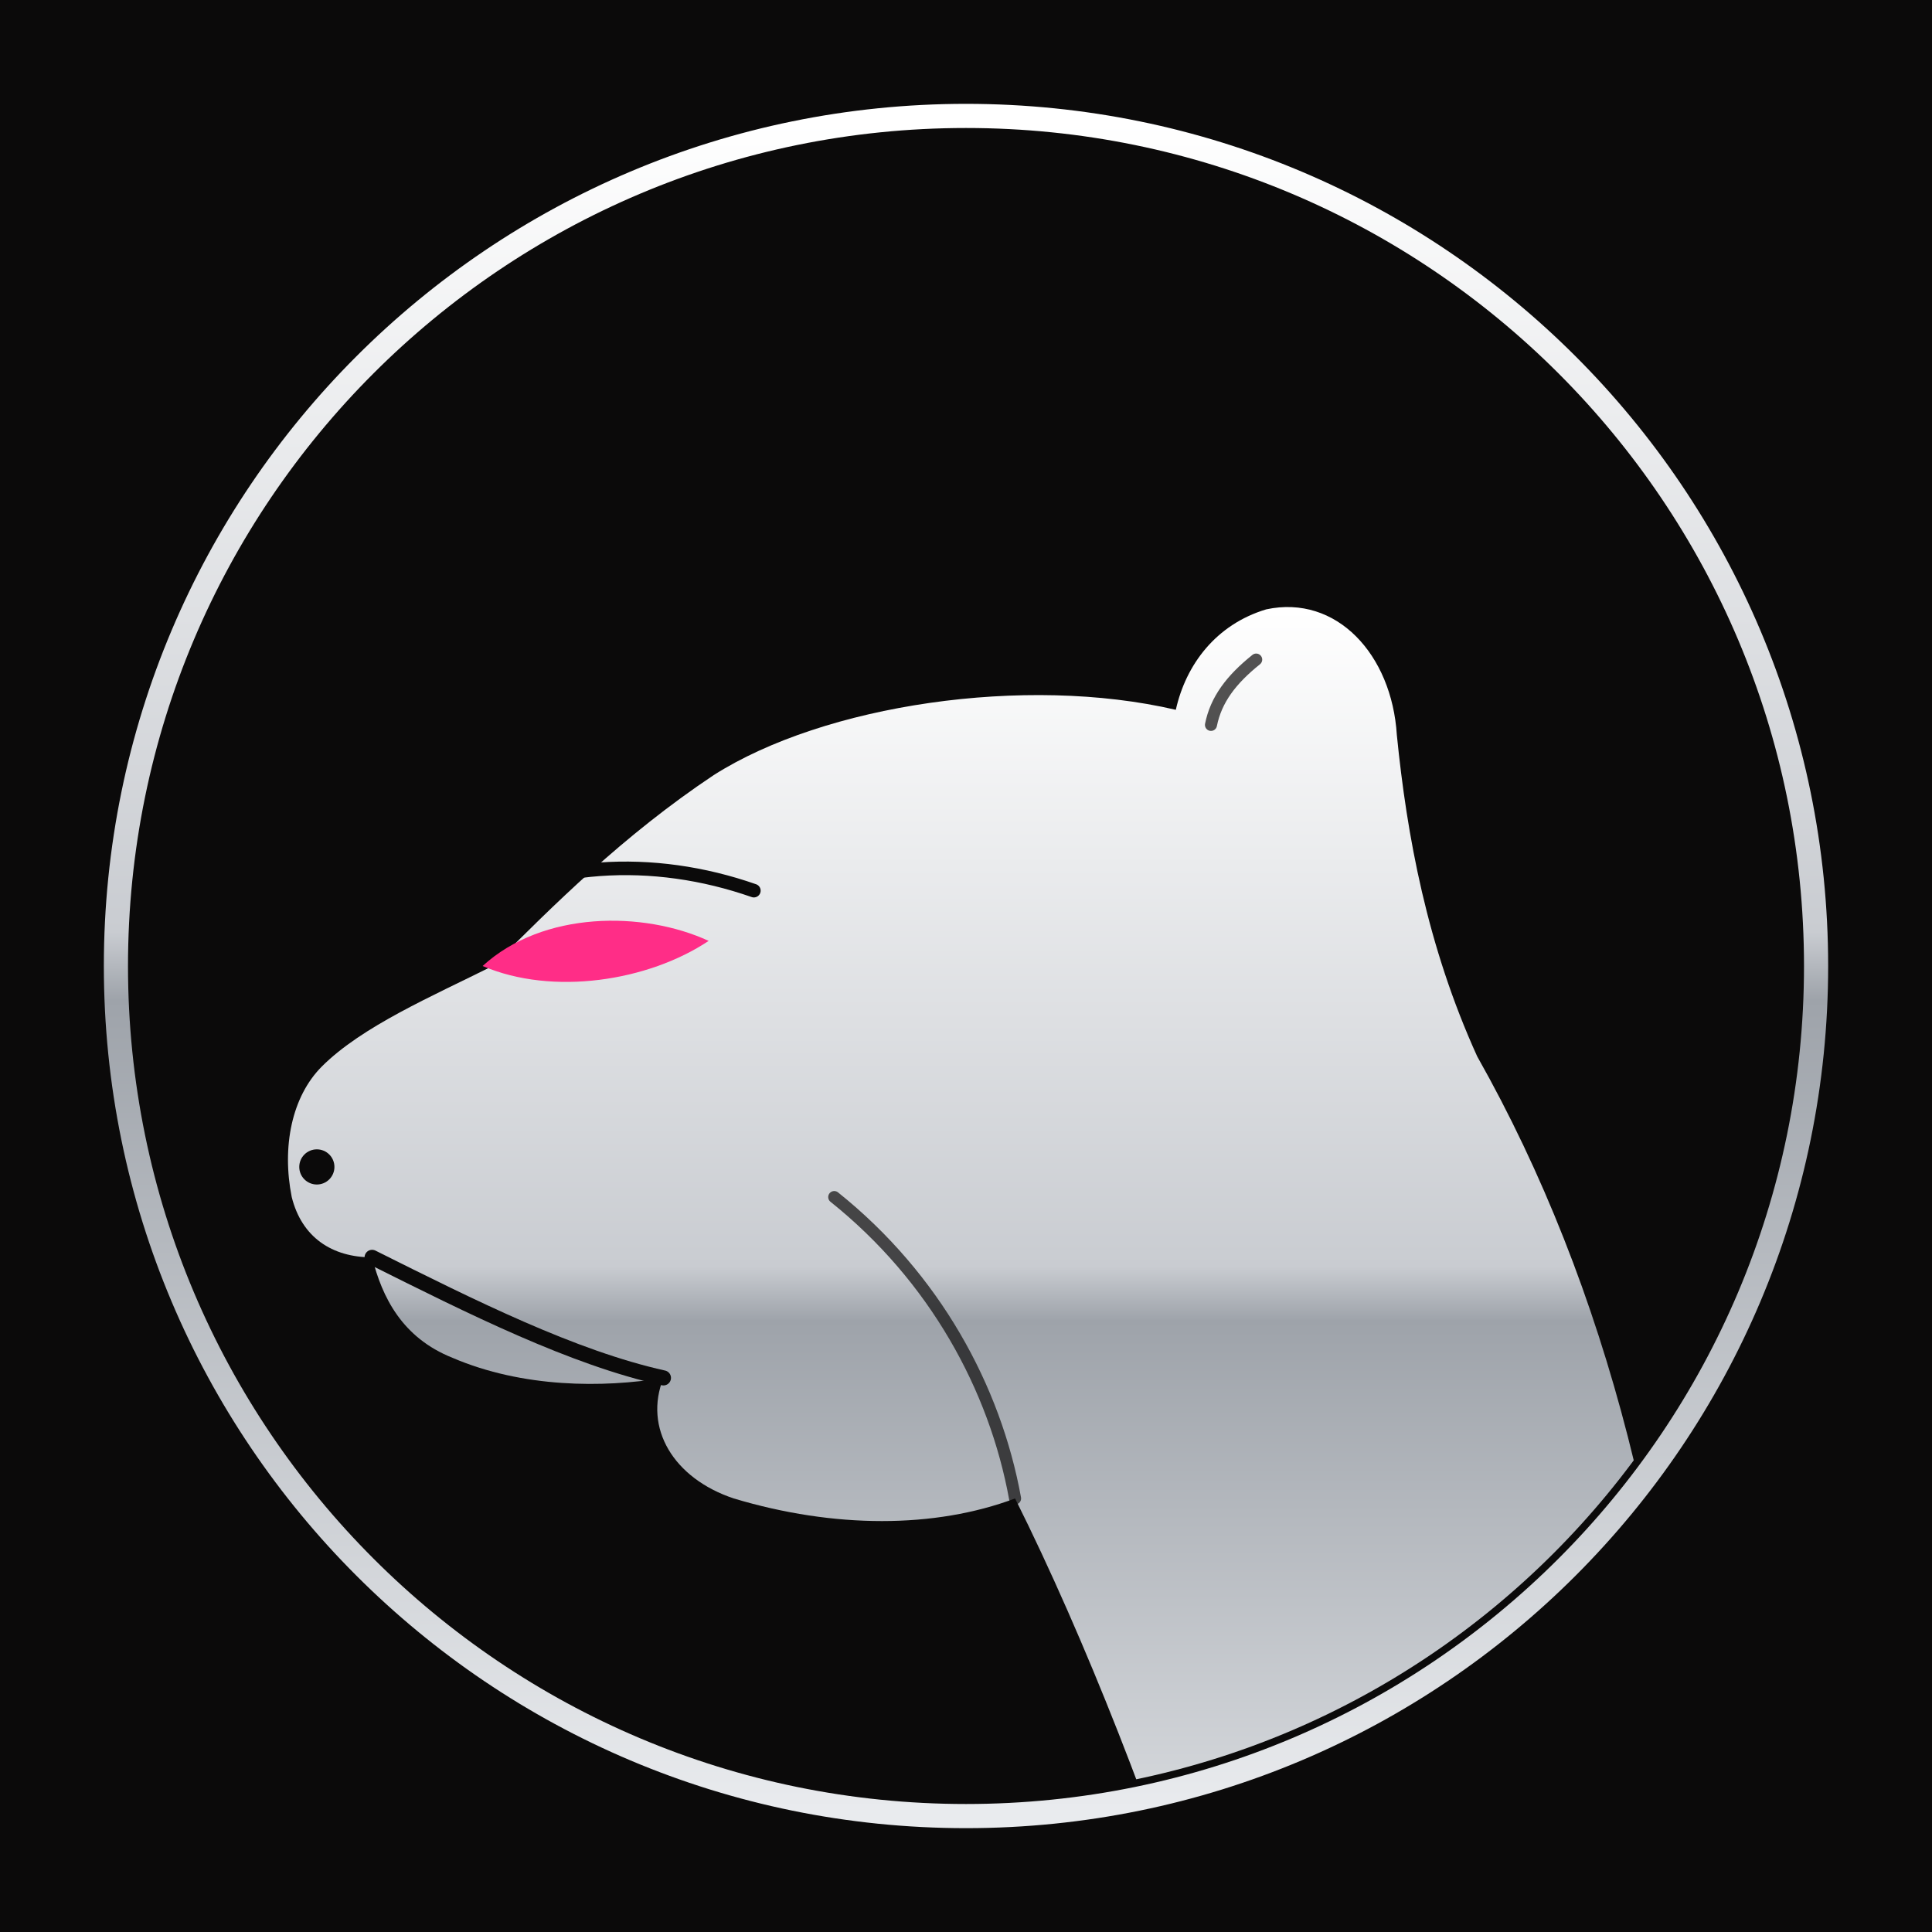
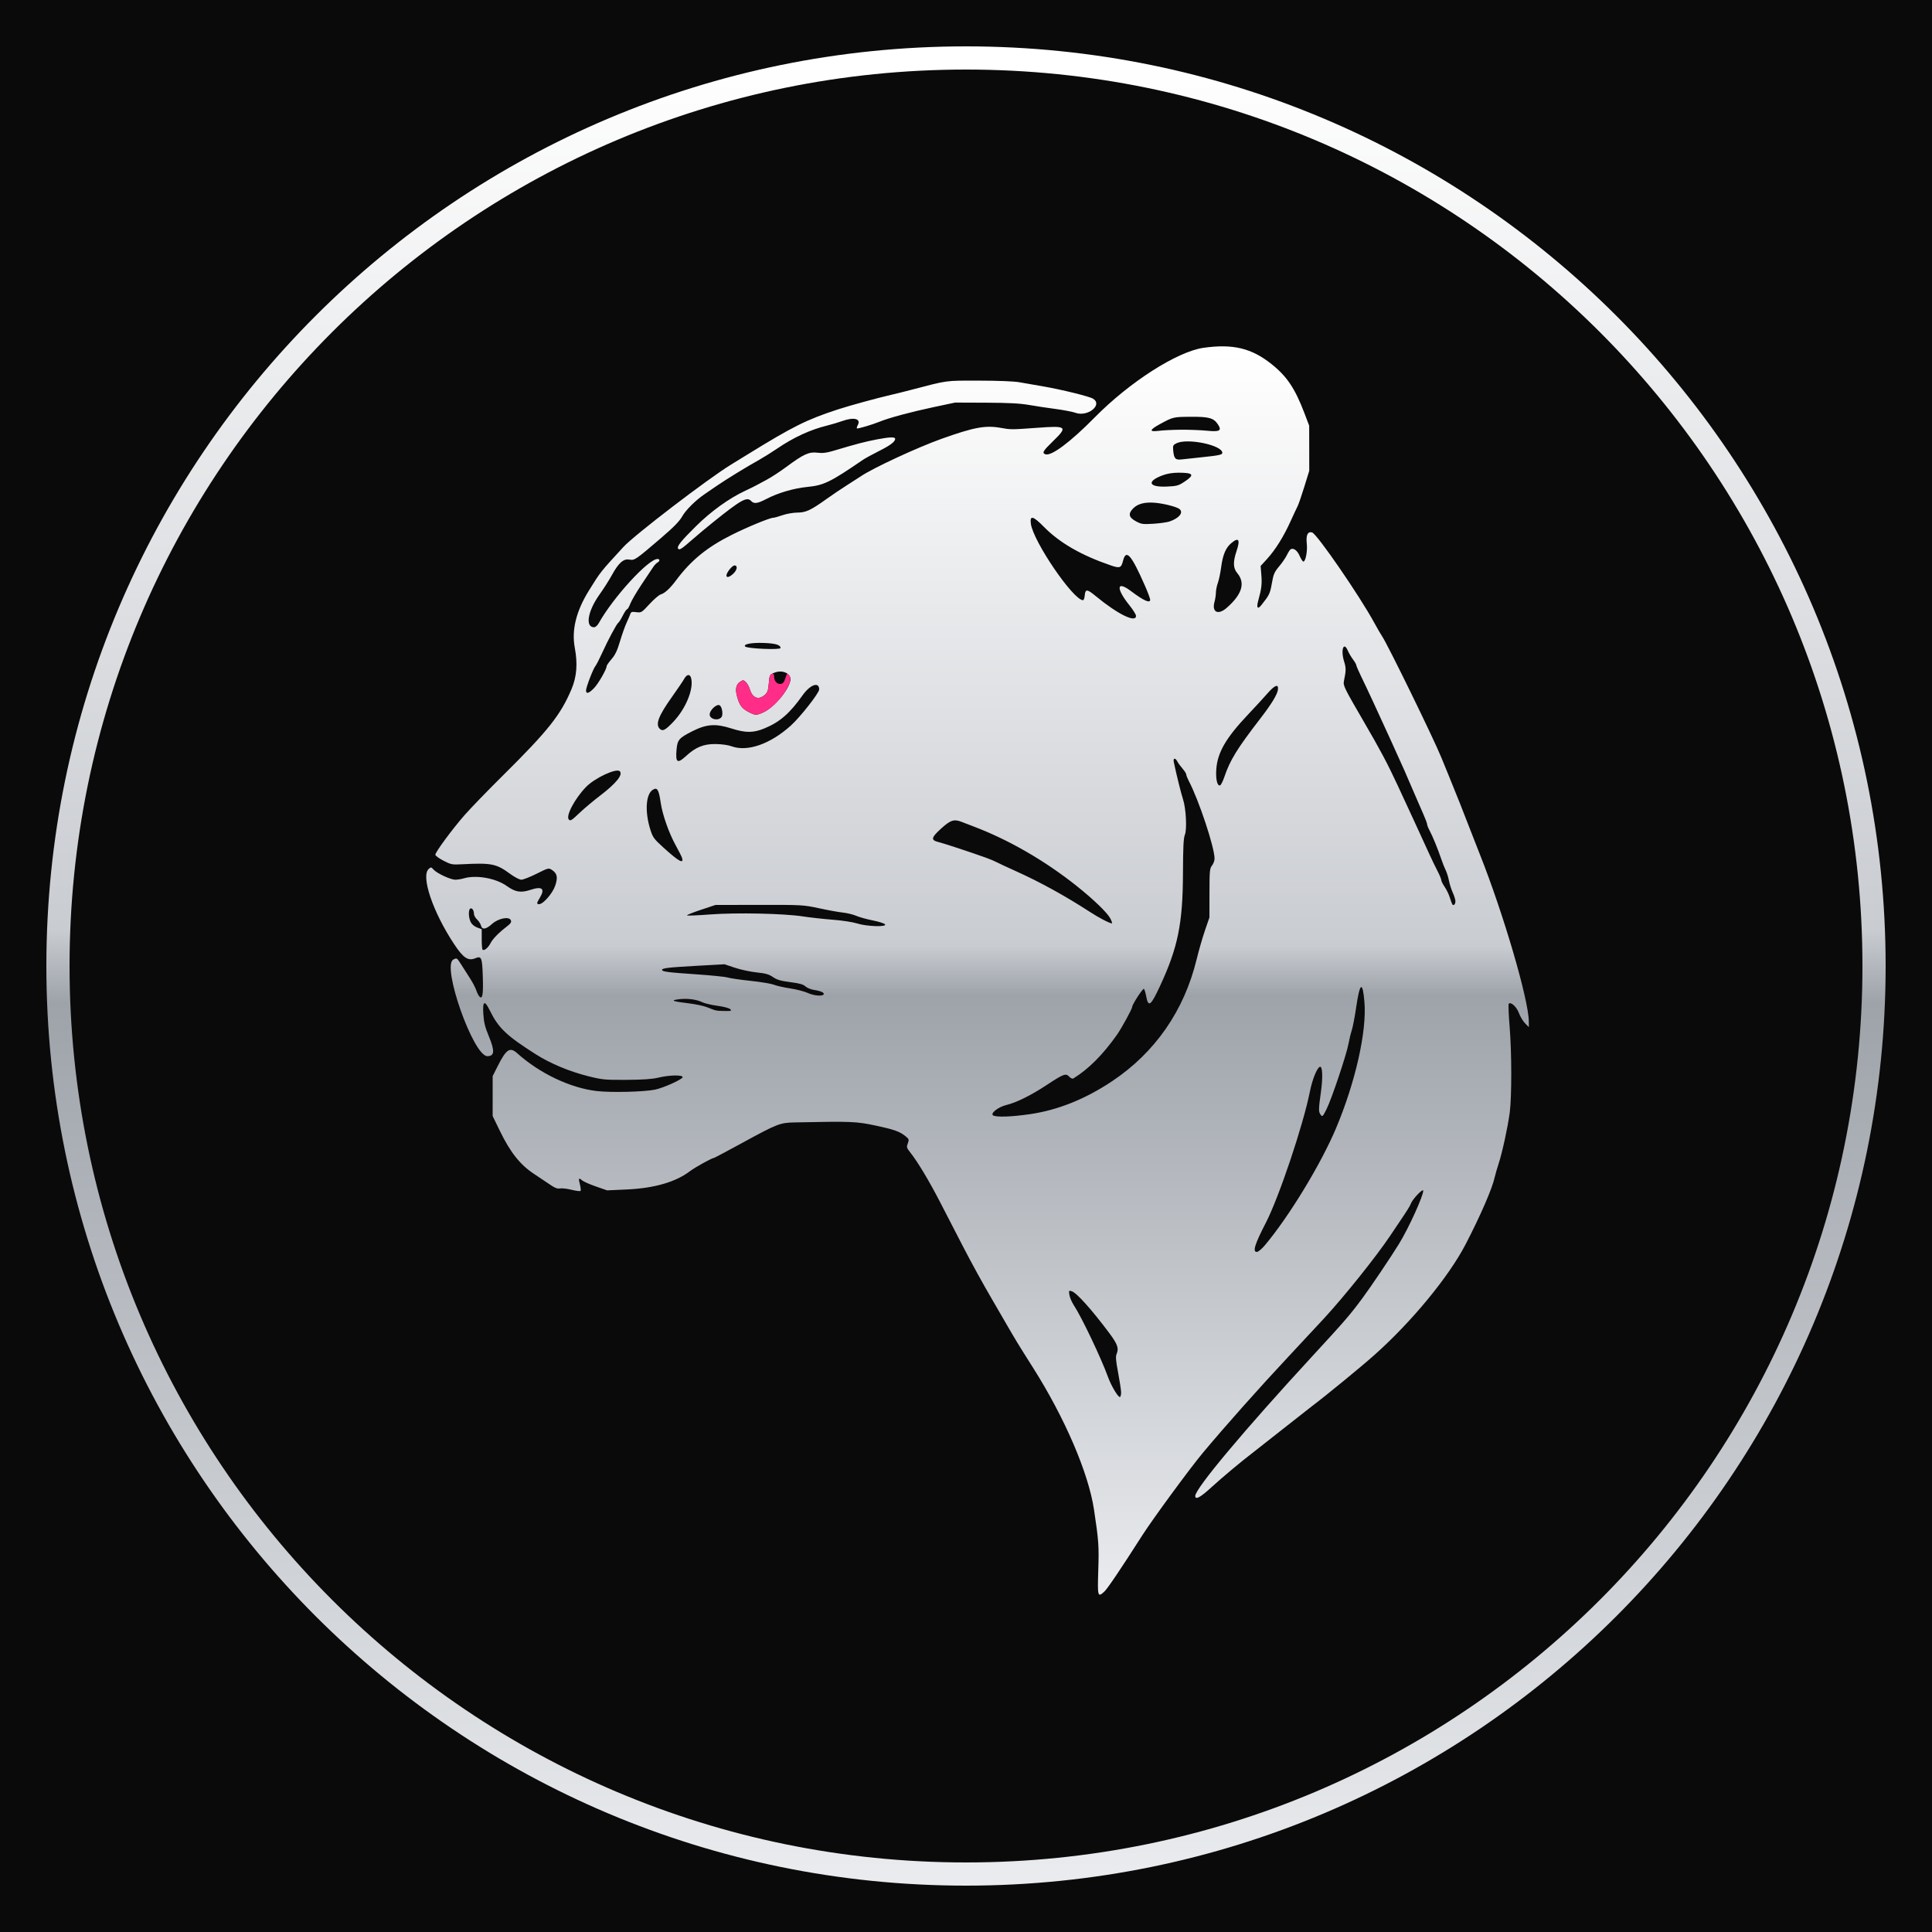
- <svg xmlns="http://www.w3.org/2000/svg" viewBox="0 0 400 400">
+ <svg xmlns="http://www.w3.org/2000/svg" viewBox="0 0 1200 1200">
  <defs>
    <linearGradient id="brass" x1="0" y1="0" x2="0" y2="1">
      <stop offset="0" stop-color="#EBD39A" />
      <stop offset=".45" stop-color="#C39A4E" />
      <stop offset=".55" stop-color="#A9823A" />
      <stop offset="1" stop-color="#E2C27E" />
    </linearGradient>
    <linearGradient id="steel" x1="0" y1="0" x2="0" y2="1">
      <stop offset="0" stop-color="#FFFFFF" />
      <stop offset=".48" stop-color="#C9CCD1" />
      <stop offset=".52" stop-color="#9EA3AA" />
      <stop offset="1" stop-color="#E9EBEE" />
    </linearGradient>
-     <clipPath id="c">
-       <circle cx="200" cy="200" r="172" />
-     </clipPath>
  </defs>
-   <rect width="400" height="400" fill="#0B0A0A" />
-   <circle cx="200" cy="200" r="176" fill="none" stroke="url(#steel)" stroke-width="5" />
-   <g clip-path="url(#c)">
-     <g transform="translate(-2,44) scale(1.04)">
-       <path d="M338 330 C336 270,322 214,296 168 C286 146,282 124,280 104 C279 88,268 76,254 79 C244 82,238 90,236 99 C206 92,166 98,144 112 C126 124,112 138,100 150 C88 156,74 162,66 170 C60 176,58 186,60 196 C62 204,68 208,76 208 C78 216,82 224,92 228 C106 234,122 234,134 232 C130 242,136 252,148 256 C168 262,188 262,204 256 C218 284,232 320,242 352 Z" fill="url(#steel)" />
-       <path d="M98 150 C110 139,130 139,143 145 C131 153,112 156,98 150 Z" fill="#FF2D87" />
-       <path d="M76 208 C96 218,116 228,134 232" fill="none" stroke="#0B0A0A" stroke-width="3" stroke-linecap="round" />
-       <path d="M168 196 C188 212,200 234,204 256" fill="none" stroke="#0B0A0A" stroke-width="2.4" stroke-linecap="round" opacity=".7" />
-       <path d="M252 89 C247 93,244 97,243 102" fill="none" stroke="#0B0A0A" stroke-width="2.4" stroke-linecap="round" opacity=".7" />
-       <path d="M92 140 C110 129,132 128,152 135" fill="none" stroke="#0B0A0A" stroke-width="2.7" stroke-linecap="round" />
-       <circle cx="65" cy="190" r="3.5" fill="#0B0A0A" />
-     </g>
+   <rect width="1200" height="1200" fill="#0B0A0A" />
+   <circle cx="600.0" cy="600.0" r="564.0" fill="none" stroke="url(#steel)" stroke-width="14.4" />
+   <g transform="translate(132.0,120.0) scale(0.8)">
+     <path d="M687.70 1069.07C688.31 1050.24 688.01 1046.11 684.37 1022.00C680.07 993.56 661.78 950.98 637.12 912.00C625.00 892.85 623.97 891.16 615.49 876.50C612.31 871.00 608.13 863.80 606.21 860.50C597.72 845.95 589.71 831.39 582.27 817.00C577.87 808.48 570.17 793.56 565.16 783.85C556.31 766.68 547.54 752.07 541.56 744.53C538.89 741.15 538.73 740.55 539.81 737.70C540.90 734.81 540.78 734.39 538.24 732.32C533.56 728.49 529.58 727.06 514.80 723.89C499.75 720.68 496.05 720.53 452.50 721.43C440.39 721.68 438.91 722.25 410.20 737.92C399.04 744.01 389.64 749.00 389.32 749.00C387.85 749.00 374.62 756.30 370.78 759.24C359.73 767.67 343.16 772.50 321.92 773.48L306.34 774.19L297.52 771.12C292.68 769.43 287.87 767.29 286.85 766.36C284.30 764.06 283.96 764.80 285.27 769.73C285.89 772.04 286.09 774.24 285.72 774.62C285.34 774.99 282.21 774.60 278.74 773.74C275.28 772.89 271.25 772.42 269.79 772.70C267.89 773.06 265.87 772.35 262.81 770.24C260.44 768.61 254.55 764.67 249.72 761.49C238.82 754.32 231.25 744.79 223.09 728.00L217.50 716.50L217.50 701.00L217.50 685.50L221.28 677.98C228.02 664.56 230.88 662.64 236.53 667.71C253.93 683.35 277.75 694.69 298.19 697.07C309.31 698.37 334.78 697.77 343.50 696.00C350.09 694.67 365.00 687.94 365.00 686.29C365.00 684.43 354.70 684.62 346.31 686.64C341.42 687.82 334.42 688.31 321.50 688.39C304.83 688.49 302.65 688.29 292.00 685.64C277.23 681.96 262.35 675.76 251.00 668.55C228.16 654.05 221.98 648.15 215.25 634.45C211.21 626.20 209.60 627.11 210.25 637.25C210.65 643.65 211.58 647.45 214.39 654.19C219.27 665.93 219.01 670.00 213.38 670.00C202.49 670.00 177.77 599.94 186.93 595.04C189.72 593.54 189.66 593.51 193.32 599.25C195.16 602.14 198.25 606.98 200.18 610.00C202.11 613.02 204.23 617.15 204.89 619.17C205.56 621.19 206.74 623.37 207.51 624.01C209.71 625.83 210.30 621.62 209.82 607.46C209.36 593.47 208.75 592.03 204.13 593.95C198.45 596.30 194.79 593.88 187.59 583.03C171.08 558.14 161.64 530.25 167.84 524.65C169.56 523.09 169.80 523.12 171.59 525.13C174.19 528.06 184.81 533.00 188.51 533.00C190.16 533.00 193.09 532.54 195.01 531.97C204.74 529.10 219.96 531.80 228.50 537.91C235.14 542.65 239.41 543.35 246.79 540.90C256.02 537.83 258.44 539.95 254.00 547.23C251.60 551.17 251.52 552.00 253.56 552.00C256.70 552.00 263.94 543.73 266.00 537.80C268.28 531.23 267.66 528.13 263.50 525.41C260.98 523.76 260.71 523.82 251.63 528.36C246.52 530.91 241.19 533.00 239.78 533.00C238.31 533.00 234.55 531.03 230.94 528.38C220.32 520.56 216.50 519.81 193.50 521.03C186.02 521.42 185.09 521.24 179.25 518.21C175.81 516.43 173.00 514.36 173.00 513.60C173.00 511.59 186.02 493.92 195.56 483.00C200.12 477.77 213.61 463.82 225.55 452.00C260.60 417.27 270.29 405.06 278.74 385.00C282.80 375.36 283.59 365.28 281.27 352.98C278.67 339.23 282.30 324.50 292.23 308.50C301.35 293.81 300.91 294.37 319.04 274.64C327.60 265.33 384.72 221.63 402.67 210.66C405.51 208.92 411.36 205.33 415.67 202.67C450.74 181.05 461.18 175.84 485.50 167.88C494.50 164.93 516.65 158.87 527.00 156.52C530.02 155.84 536.77 154.16 542.00 152.79C571.51 145.07 568.40 145.50 595.00 145.52C609.93 145.54 622.23 146.03 626.50 146.79C630.35 147.47 638.47 148.88 644.54 149.92C659.30 152.46 680.96 157.81 683.75 159.60C691.28 164.44 679.47 173.84 670.04 170.52C667.67 169.68 660.69 168.33 654.53 167.52C648.37 166.72 639.09 165.31 633.91 164.40C627.04 163.19 618.03 162.72 600.50 162.65L576.50 162.56L559.00 166.28C541.95 169.91 525.07 174.47 518.00 177.37C512.39 179.67 500.78 183.11 500.29 182.62C500.04 182.37 500.36 181.20 500.99 180.02C503.64 175.06 498.01 173.62 488.84 176.92C485.90 177.97 480.80 179.50 477.50 180.31C464.03 183.63 451.23 189.52 438.13 198.44C433.93 201.29 427.80 205.13 424.50 206.97C414.45 212.57 398.91 222.11 391.13 227.44C387.08 230.23 382.81 233.16 381.63 233.96C375.00 238.51 367.43 246.04 364.77 250.75C362.52 254.73 358.19 259.18 348.11 267.82C328.47 284.66 327.66 285.21 323.68 284.47C319.11 283.61 315.30 286.97 310.11 296.42C307.88 300.47 303.58 307.25 300.54 311.48C291.28 324.40 289.15 337.00 296.25 337.00C297.27 337.00 298.85 335.63 299.80 333.94C310.91 313.97 338.32 284.00 345.48 284.00C347.46 284.00 347.43 285.66 345.44 286.77C344.59 287.25 343.13 288.78 342.19 290.18C341.26 291.57 337.24 297.59 333.25 303.56C329.27 309.53 325.27 316.34 324.37 318.71C323.47 321.07 322.35 323.00 321.88 323.00C321.41 323.00 319.91 325.22 318.54 327.93C317.16 330.64 315.62 333.12 315.11 333.43C313.83 334.22 307.16 346.67 302.47 357.00C300.35 361.68 298.01 366.23 297.27 367.12C295.50 369.25 290.00 383.59 290.00 386.06C290.00 389.03 292.22 388.38 296.21 384.25C299.59 380.75 306.00 369.58 306.00 367.19C306.00 366.60 307.70 364.15 309.78 361.75C312.64 358.45 314.25 355.06 316.36 347.94C317.90 342.75 320.20 336.25 321.47 333.50C322.74 330.75 324.06 327.65 324.41 326.62C324.93 325.07 325.73 324.83 329.02 325.28C332.90 325.80 333.19 325.62 339.26 319.02C342.69 315.29 346.62 311.91 348.00 311.51C351.20 310.57 355.22 306.85 360.06 300.36C371.51 285.02 384.03 274.81 403.07 265.29C415.38 259.13 432.69 252.00 435.32 252.00C436.07 252.00 439.30 251.10 442.50 250.00C445.70 248.90 450.83 247.99 453.91 247.98C460.67 247.95 464.36 246.25 476.50 237.56C481.45 234.02 488.88 229.02 493.00 226.44C497.12 223.86 501.70 220.92 503.17 219.91C512.18 213.67 546.98 197.49 566.00 190.70C591.19 181.70 600.08 180.06 612.00 182.20C619.82 183.60 620.31 183.60 640.41 182.13C663.40 180.44 664.25 181.18 652.50 192.60C644.76 200.12 643.87 201.63 646.60 202.68C651.12 204.41 665.95 193.34 685.02 174.00C712.13 146.50 749.08 122.89 769.50 120.02C792.25 116.83 806.71 120.30 822.24 132.70C834.18 142.22 840.45 151.58 847.75 170.77L851.45 180.50L851.48 198.00L851.50 215.50L847.64 228.00C845.51 234.88 843.19 241.62 842.47 243.00C841.76 244.38 839.23 249.78 836.86 255.00C831.48 266.84 825.20 276.87 818.73 283.97L813.74 289.44L814.31 296.47C814.88 303.49 814.41 307.33 811.92 316.22C810.33 321.92 811.39 323.48 814.34 319.78C820.55 311.95 821.06 310.90 822.45 302.97C823.70 295.81 824.41 294.15 828.07 289.80C830.38 287.06 833.10 283.09 834.13 280.98C835.15 278.86 836.44 276.84 837.00 276.50C839.19 275.15 842.22 277.34 844.04 281.59C845.08 284.02 846.38 286.00 846.93 286.00C848.68 286.00 850.23 277.77 849.58 271.99C848.84 265.44 850.35 262.34 853.76 263.42C857.59 264.64 890.65 312.69 901.97 333.50C904.37 337.90 907.12 342.65 908.10 344.07C912.25 350.06 948.16 423.58 953.99 438.00C954.99 440.48 957.48 446.55 959.52 451.50C964.92 464.60 972.21 482.98 977.97 498.00C979.55 502.12 982.28 509.10 984.03 513.50C1002.25 559.31 1021.82 626.12 1021.96 642.98L1022.00 647.46L1019.05 644.48C1017.44 642.84 1015.29 639.26 1014.28 636.53C1012.51 631.69 1008.06 627.61 1006.38 629.28C1005.98 629.68 1006.30 637.77 1007.08 647.26C1008.73 667.25 1008.76 701.75 1007.14 713.89C1005.63 725.19 1001.34 744.92 998.52 753.50C997.26 757.35 995.89 762.08 995.48 764.00C993.65 772.58 984.48 793.73 972.93 816.00C959.78 841.34 931.03 876.24 902.01 902.07C891.67 911.28 864.18 933.81 853.88 941.53C852.43 942.62 842.14 950.70 831.01 959.50C819.87 968.30 809.28 976.62 807.48 978.00C798.88 984.54 783.63 997.30 775.50 1004.75C766.83 1012.70 763.00 1014.75 763.00 1011.43C763.00 1005.71 801.11 960.21 853.50 903.37C879.29 875.40 883.25 870.80 893.00 857.61C899.67 848.58 914.62 826.36 921.15 815.79C928.56 803.78 940.00 778.69 940.00 774.45C940.00 772.27 931.57 781.07 930.40 784.48C929.79 786.24 927.36 790.13 921.00 799.50C919.88 801.15 916.85 805.65 914.28 809.50C903.61 825.45 879.12 856.06 863.17 873.39C858.40 878.56 845.93 891.96 835.46 903.15C812.41 927.79 786.59 956.81 768.87 978.00C758.99 989.82 730.07 1029.21 722.00 1041.83C705.16 1068.18 694.80 1083.54 692.37 1085.75C687.24 1090.40 687.05 1089.70 687.70 1069.07ZM705.42 930.91C705.37 929.03 704.33 922.16 703.09 915.63C701.26 905.91 701.07 903.24 702.04 900.90C703.76 896.75 702.55 893.45 696.25 885.00C682.68 866.84 670.88 853.68 667.10 852.51C664.81 851.80 664.73 851.93 665.30 855.45C665.63 857.47 667.19 861.08 668.77 863.47C674.69 872.40 690.11 904.78 695.21 919.00C697.66 925.80 703.15 935.05 704.50 934.63C705.05 934.45 705.46 932.78 705.42 930.91ZM816.89 817.01C835.67 794.74 860.50 753.95 872.28 726.00C887.35 690.24 896.26 650.68 894.35 628.00C892.93 611.16 890.77 612.61 887.89 632.33C886.83 639.57 885.30 647.52 884.49 650.00C883.68 652.48 882.53 657.20 881.94 660.50C880.47 668.71 868.76 703.56 864.90 711.19C861.99 716.95 861.67 717.27 860.38 715.51C858.63 713.12 858.65 711.58 860.57 697.78C862.16 686.46 861.80 677.57 859.79 678.24C857.53 678.99 853.83 688.16 851.96 697.64C846.84 723.51 827.93 779.79 817.72 799.50C809.28 815.80 807.36 822.00 810.73 822.00C811.85 822.00 814.49 819.86 816.89 817.01ZM634.80 715.01C656.32 711.87 677.64 703.31 698.34 689.51C731.81 667.20 754.39 634.65 764.08 594.76C765.72 588.02 768.62 577.95 770.53 572.40L774.00 562.30L774.02 543.40C774.04 526.18 774.22 524.28 776.00 522.00C777.08 520.62 777.97 518.22 777.98 516.67C778.04 508.18 765.83 471.26 758.08 456.54C756.94 454.36 756.00 452.01 756.00 451.32C756.00 450.63 754.72 448.59 753.15 446.78C751.58 444.98 749.76 442.49 749.11 441.25C747.44 438.07 745.65 438.39 746.35 441.75C748.29 451.08 752.05 466.24 753.47 470.50C755.83 477.56 756.68 493.95 754.91 498.20C753.87 500.70 753.52 507.96 753.45 528.00C753.32 567.03 749.53 585.64 735.66 615.50C728.40 631.13 726.57 632.45 724.87 623.34C724.38 620.72 723.61 618.21 723.16 617.76C722.41 617.01 714.00 629.88 714.00 631.80C714.00 633.31 705.86 648.19 702.16 653.45C691.28 668.89 680.05 680.12 668.31 687.32C667.63 687.73 666.26 687.13 665.15 685.93C662.50 683.08 660.86 683.69 647.50 692.49C635.43 700.44 624.06 706.07 616.29 707.93C610.10 709.42 603.70 714.40 606.00 715.96C608.34 717.53 620.22 717.15 634.80 715.01ZM401.94 633.51C401.09 632.66 396.78 631.53 391.97 630.89C387.31 630.27 381.93 628.97 380.00 628.02C375.63 625.84 368.03 624.96 361.50 625.88C355.24 626.76 357.12 627.45 370.00 629.03C375.23 629.67 381.52 631.02 384.00 632.02C390.82 634.78 391.07 634.84 397.46 634.92C402.75 634.99 403.26 634.83 401.94 633.51ZM474.47 622.05C475.27 620.75 472.38 619.41 467.01 618.59C464.54 618.21 461.53 616.97 460.32 615.83C458.67 614.28 455.69 613.45 448.59 612.54C441.13 611.58 438.22 610.73 435.16 608.61C432.06 606.46 429.46 605.72 422.54 605.00C417.74 604.51 410.15 602.88 405.66 601.38L397.50 598.66L376.00 599.85C353.85 601.08 349.00 601.65 349.00 603.04C349.00 604.38 353.60 604.97 375.50 606.46C387.05 607.24 398.07 608.36 400.00 608.95C401.93 609.54 409.93 610.71 417.79 611.54C425.65 612.37 433.76 613.72 435.81 614.54C437.87 615.36 443.59 616.66 448.52 617.41C453.46 618.17 459.52 619.73 462.00 620.87C466.70 623.05 473.46 623.69 474.47 622.05ZM215.91 582.17C217.67 578.73 222.58 573.81 229.62 568.42C231.55 566.94 232.14 565.81 231.65 564.54C230.41 561.30 221.92 562.93 217.03 567.35C212.29 571.63 209.31 572.06 208.43 568.59C208.10 567.27 206.74 565.17 205.42 563.92C204.09 562.67 202.99 560.72 202.98 559.58C202.96 556.75 201.47 554.59 200.11 555.43C198.52 556.42 198.74 562.60 200.49 565.98C201.37 567.69 203.41 569.38 205.49 570.13L209.00 571.40L209.00 579.03C209.00 583.23 209.28 586.95 209.63 587.30C210.83 588.50 214.00 585.92 215.91 582.17ZM522.11 567.63C521.49 566.88 517.17 565.51 512.51 564.59C507.85 563.66 502.12 562.07 499.77 561.04C497.42 560.01 492.80 558.88 489.50 558.53C486.20 558.18 477.88 556.68 471.00 555.19C458.77 552.56 457.76 552.50 424.50 552.55L390.50 552.61L379.16 556.38C372.93 558.46 368.08 560.41 368.39 560.72C368.70 561.04 376.68 560.71 386.12 559.99C406.64 558.43 443.59 559.21 458.50 561.52C464.00 562.36 474.35 563.51 481.50 564.06C488.81 564.62 497.13 565.90 500.50 566.97C507.96 569.36 523.95 569.85 522.11 567.63ZM697.11 563.21C694.82 558.73 684.22 548.47 671.00 537.93C646.13 518.12 617.98 501.89 590.50 491.52C587.20 490.27 583.23 488.75 581.68 488.13C575.75 485.75 572.95 486.67 565.58 493.39C557.71 500.57 557.48 502.31 564.20 503.94C568.16 504.90 588.29 511.55 600.77 516.02C603.67 517.06 607.27 518.58 608.77 519.39C610.27 520.20 617.12 523.40 624.00 526.49C642.49 534.82 662.04 545.58 680.78 557.74C688.19 562.55 696.17 566.74 698.27 566.93C698.69 566.97 698.17 565.29 697.11 563.21ZM964.98 549.69C964.97 548.49 964.04 545.48 962.91 543.00C961.78 540.52 960.44 536.29 959.93 533.60C959.41 530.90 958.28 527.30 957.42 525.60C956.55 523.89 955.02 520.02 954.01 517.00C951.54 509.61 947.33 499.32 944.95 494.86C943.88 492.86 943.00 490.65 943.00 489.94C943.00 489.24 941.68 485.70 940.07 482.08C938.46 478.46 935.51 471.68 933.51 467.00C926.52 450.59 925.07 447.32 914.92 425.00C903.88 400.75 896.86 385.63 891.43 374.43C889.54 370.53 888.00 366.91 888.00 366.37C888.00 365.83 886.84 363.84 885.43 361.94C884.02 360.05 882.22 357.00 881.44 355.16C878.23 347.59 875.77 354.68 878.54 363.50C880.14 368.58 880.13 370.44 878.44 378.68C877.71 382.27 878.45 383.79 893.98 410.50C906.87 432.68 912.12 442.55 920.01 459.50C928.64 478.01 930.33 481.66 933.21 488.00C934.83 491.57 937.21 496.75 938.49 499.50C939.78 502.25 942.46 508.10 944.45 512.50C946.44 516.90 949.41 523.06 951.04 526.18C952.67 529.30 954.00 532.50 954.00 533.29C954.00 534.08 955.20 536.47 956.66 538.61C958.12 540.75 959.90 544.43 960.62 546.79C961.34 549.14 962.20 551.51 962.53 552.05C963.48 553.59 965.00 552.12 964.98 549.69ZM364.49 515.95C364.16 514.92 362.08 510.80 359.86 506.79C354.34 496.82 349.36 482.71 347.95 473.10C346.46 462.87 345.24 460.96 341.71 463.27C336.37 466.77 335.58 480.30 339.92 494.10C341.81 500.14 342.69 501.34 350.15 508.10C362.04 518.88 366.12 521.12 364.49 515.95ZM285.14 480.96C288.64 477.64 295.66 471.75 300.74 467.87C313.37 458.22 318.86 451.46 316.20 448.80C313.58 446.18 296.85 453.97 290.02 460.98C281.24 470.00 274.03 483.69 276.67 486.33C277.90 487.57 278.76 487.02 285.14 480.96ZM785.60 453.16C790.01 440.12 795.45 431.30 813.65 407.69C822.29 396.49 826.82 389.01 827.21 385.28C827.69 380.72 824.70 381.89 818.93 388.50C816.06 391.80 809.44 399.00 804.22 404.50C786.92 422.75 780.27 434.14 779.33 447.17C778.77 454.87 780.07 460.46 782.26 459.77C782.94 459.55 784.45 456.58 785.60 453.16ZM367.55 437.06C375.11 430.09 381.27 427.57 390.50 427.67C395.21 427.72 400.30 428.42 402.88 429.38C415.18 433.94 432.96 427.77 448.94 413.39C456.26 406.81 470.99 388.05 471.00 385.31C471.01 379.04 464.03 381.48 458.15 389.79C448.26 403.78 440.49 410.56 428.69 415.45C419.87 419.11 414.02 419.13 402.71 415.53C390.53 411.66 383.55 412.17 372.50 417.74C362.23 422.92 360.96 424.39 360.28 431.86C359.35 442.12 360.88 443.21 367.55 437.06ZM357.63 410.56C367.41 400.33 373.72 384.99 371.60 376.55C370.74 373.10 368.28 373.33 366.20 377.07C365.27 378.76 360.98 385.09 356.67 391.14C346.31 405.68 343.75 412.35 347.20 415.80C349.43 418.03 351.44 417.02 357.63 410.56ZM395.26 406.62C396.57 404.70 395.59 398.76 393.79 397.63C391.55 396.23 386.00 401.28 386.00 404.72C386.00 408.55 392.97 409.98 395.26 406.62ZM427.64 403.08C435.76 399.39 446.86 386.45 448.57 378.69C449.77 373.20 442.91 369.63 436.25 372.28C432.53 373.76 432.49 373.83 431.91 380.55C431.40 386.29 430.90 387.69 428.60 389.67C423.86 393.74 419.19 391.93 417.19 385.23C416.54 383.08 415.12 380.52 414.03 379.53C412.21 377.88 411.86 377.86 409.65 379.31C406.32 381.49 405.64 385.25 407.45 391.48C409.28 397.78 411.16 400.16 416.49 402.93C421.34 405.45 422.38 405.47 427.64 403.08ZM441.00 353.12C441.00 350.69 437.23 349.54 428.13 349.19C418.55 348.82 411.72 350.13 413.59 351.97C415.27 353.63 441.00 354.71 441.00 353.12ZM717.00 328.16C717.00 327.15 714.74 323.51 711.98 320.07C701.26 306.71 701.83 300.45 713.00 308.87C722.97 316.38 728.00 318.64 728.00 315.61C728.00 314.73 726.17 309.84 723.93 304.75C713.30 280.56 709.29 276.00 706.91 285.43C705.51 290.99 704.44 291.39 697.28 288.93C674.46 281.11 657.66 271.42 645.53 259.09C637.02 250.44 634.43 249.83 635.37 256.69C637.27 270.51 668.33 316.00 675.87 316.00C676.43 316.00 677.02 314.35 677.19 312.33C677.63 307.16 678.96 307.23 685.64 312.74C702.78 326.89 717.00 333.88 717.00 328.16ZM787.46 321.90C799.39 311.42 802.04 302.59 795.56 294.89C792.36 291.09 792.22 286.25 795.06 277.83C798.08 268.84 796.73 266.83 790.92 271.72C786.64 275.33 784.35 280.81 783.08 290.50C782.50 294.90 781.37 300.30 780.56 302.50C779.75 304.70 779.07 308.07 779.04 310.00C779.01 311.93 778.52 315.20 777.94 317.28C775.70 325.36 780.74 327.80 787.46 321.90ZM404.26 295.46C407.38 292.56 407.93 289.00 405.25 289.01C403.48 289.01 399.00 294.61 399.00 296.81C399.00 298.77 401.34 298.16 404.26 295.46ZM361.47 275.96C360.39 274.21 363.74 270.01 375.40 258.50C387.16 246.88 400.92 236.98 413.50 231.08C417.35 229.27 421.18 227.39 422.00 226.90C422.82 226.41 426.43 224.48 430.00 222.61C433.57 220.73 440.55 216.19 445.50 212.51C458.84 202.61 463.10 200.66 469.62 201.47C473.59 201.97 476.66 201.62 481.72 200.11C500.32 194.55 506.35 192.97 516.21 191.08C525.64 189.28 530.00 189.15 530.00 190.67C530.00 192.91 526.50 195.60 517.96 199.92C512.43 202.72 506.68 205.85 505.20 206.86C479.70 224.31 474.67 226.78 462.00 228.03C451.27 229.09 439.14 232.64 430.00 237.40C423.08 241.01 420.42 241.36 418.20 238.98C414.92 235.46 410.45 237.94 389.00 255.16C383.77 259.35 376.35 265.55 372.50 268.94C364.23 276.23 362.37 277.41 361.47 275.96ZM743.00 254.89C750.53 252.32 754.06 247.92 750.75 245.22C748.67 243.53 738.95 241.01 732.02 240.37C723.90 239.63 718.25 241.09 714.62 244.88C710.71 248.95 711.39 251.75 717.00 254.77C721.10 256.98 722.29 257.14 730.50 256.64C735.45 256.33 741.08 255.54 743.00 254.89ZM754.69 223.95C762.75 218.60 761.66 217.00 749.96 217.00C745.50 217.00 741.17 217.71 737.67 219.02C724.96 223.78 726.72 228.40 741.00 227.77C748.71 227.43 749.98 227.08 754.69 223.95ZM767.00 205.12C781.64 203.59 784.00 203.10 784.00 201.58C784.00 195.62 757.02 189.98 748.44 194.13C745.80 195.41 745.54 195.97 745.85 199.53C746.43 206.05 747.53 207.26 752.34 206.70C754.63 206.43 761.23 205.72 767.00 205.12ZM752.00 183.63C758.33 183.59 767.43 183.94 772.23 184.42C782.01 185.40 783.78 184.36 780.60 179.51C777.33 174.52 773.68 173.49 759.50 173.59C745.95 173.68 745.78 173.72 735.58 179.27C727.32 183.77 727.00 185.50 734.62 184.49C737.85 184.07 745.67 183.68 752.00 183.63Z" fill="url(#steel)" fill-rule="evenodd" />
+     <path d="M416.49 402.93C411.16 400.16 409.28 397.78 407.45 391.48C405.64 385.25 406.32 381.49 409.65 379.31C411.86 377.86 412.21 377.88 414.03 379.53C415.12 380.52 416.54 383.08 417.19 385.23C419.19 391.93 423.86 393.74 428.60 389.67C430.91 387.68 431.40 386.31 431.91 380.43C432.38 374.93 432.86 373.45 434.25 373.19C435.48 372.95 436.00 373.49 436.00 374.99C436.00 378.52 437.88 381.00 440.56 381.00C442.96 381.00 443.71 380.02 445.46 374.57C446.02 372.82 446.22 372.79 447.64 374.21C452.27 378.84 439.07 397.89 427.64 403.08C422.38 405.47 421.34 405.45 416.49 402.93Z" fill="#FF2D87" fill-rule="evenodd" />
  </g>
</svg>
